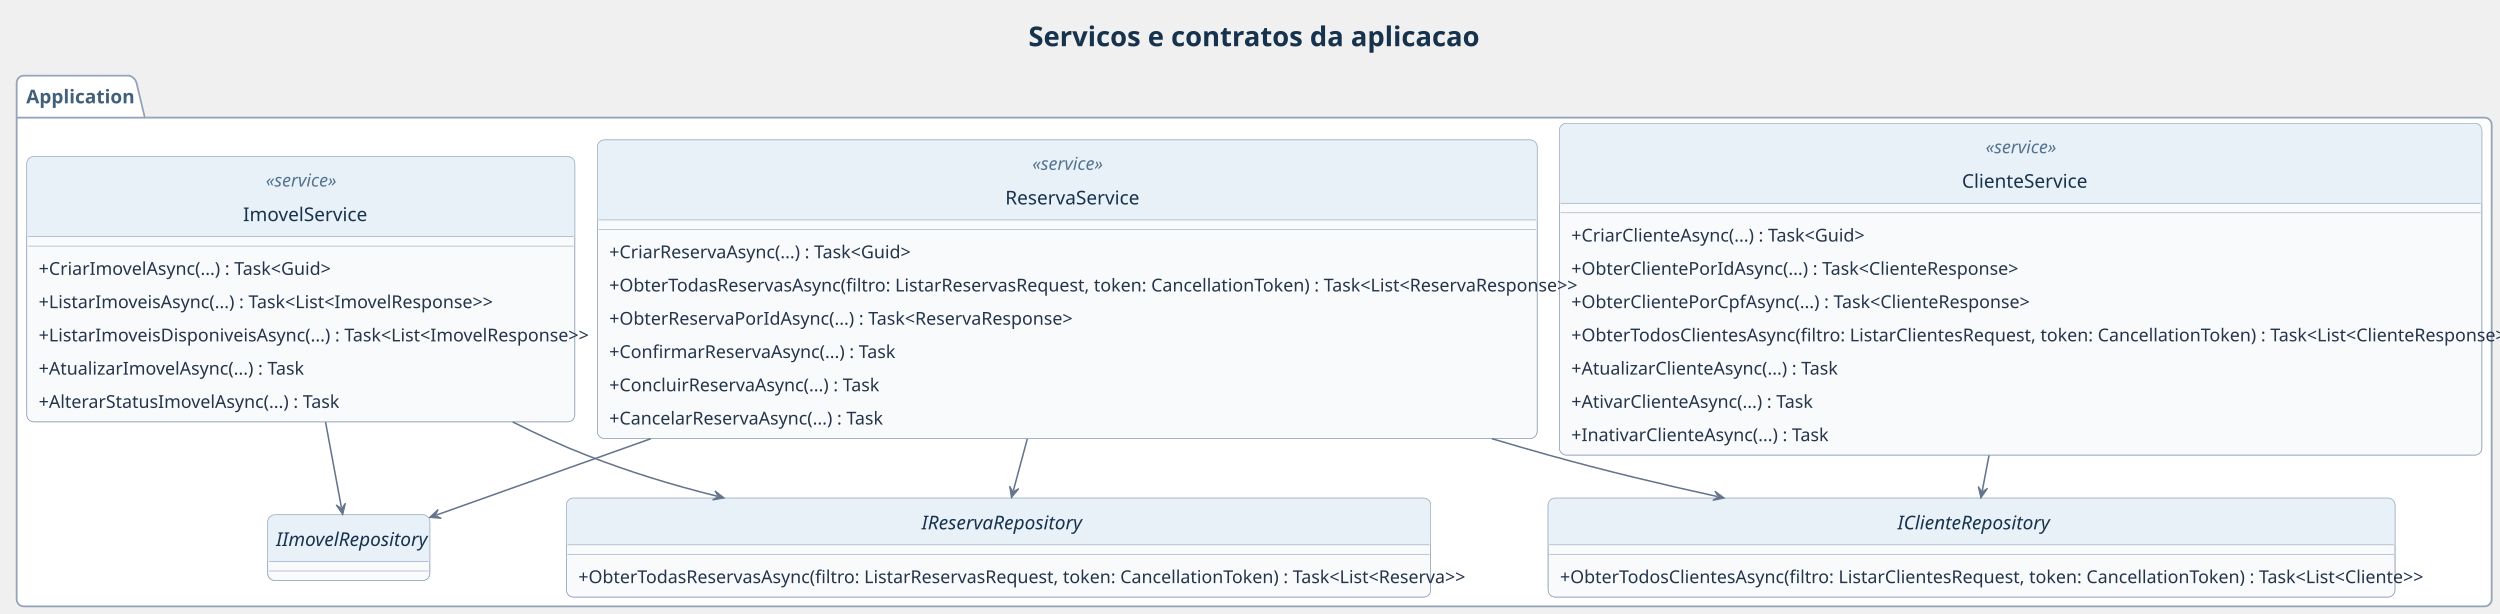
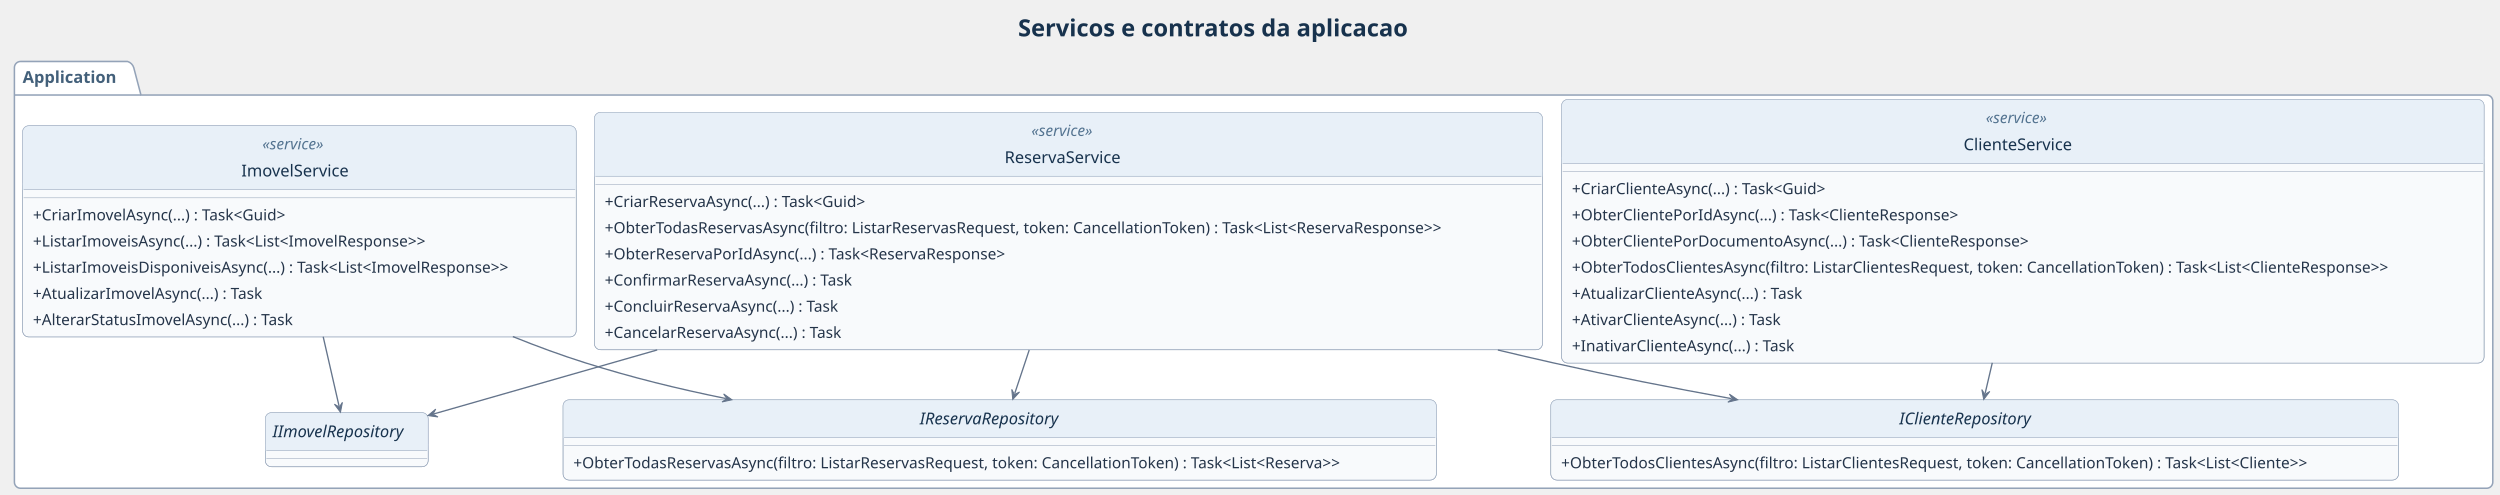
- <svg xmlns="http://www.w3.org/2000/svg" contentStyleType="text/css" data-diagram-type="CLASS" height="516px" preserveAspectRatio="none" style="width:2101px;height:516px;background:#FFFFFF;" version="1.1" viewBox="0 0 2101 516" width="2101px" zoomAndPan="magnify">
+ <svg xmlns="http://www.w3.org/2000/svg" contentStyleType="text/css" data-diagram-type="CLASS" height="481px" preserveAspectRatio="none" style="width:2431px;height:481px;background:#FFFFFF;" version="1.1" viewBox="0 0 2431 481" width="2431px" zoomAndPan="magnify">
  <defs />
  <g>
-     <text fill="#17324D" font-family="Segoe UI" font-size="23" font-weight="bold" lengthAdjust="spacing" textLength="356.377" x="864.312" y="38.819">Servicos e contratos da aplicacao</text>
-     <g class="cluster" data-entity="Application" data-source-line="4" data-uid="ent0002" id="cluster_Application">
-       <path d="M20,63.592 L108.711,63.592 A9,9 0 0 1 114.711,69.592 L121.711,98.873 L2088,98.873 A6,6 0 0 1 2094,104.873 L2094,503.592 A6,6 0 0 1 2088,509.592 L20,509.592 A6,6 0 0 1 14,503.592 L14,69.592 A6,6 0 0 1 20,63.592" fill="#FFFFFF" style="stroke:#94A3B8;stroke-width:1.5;" />
-       <line style="stroke:#94A3B8;stroke-width:1.5;" x1="14" x2="121.711" y1="98.873" y2="98.873" />
-       <text fill="#43607A" font-family="Segoe UI" font-size="16" font-weight="bold" lengthAdjust="spacing" textLength="86.711" x="22" y="86.857">Application</text>
+     <g class="title" data-source-line="3">
+       <text fill="#17324D" font-family="'Segoe UI'" font-size="23" font-weight="bold" lengthAdjust="spacing" textLength="435.136" x="989.932" y="35.349">Servicos e contratos da aplicacao</text>
    </g>
-     <g class="entity" data-entity="ClienteService" data-source-line="5" data-uid="ent0003" id="entity_ClienteService">
-       <rect fill="#F8FAFC" height="278.891" rx="6" ry="6" style="stroke:#94A3B8;stroke-width:0.5;" width="775.273" x="1310.5" y="103.592" />
-       <rect fill="#E8F0F8" height="67.232" rx="6" ry="6" style="stroke:#E8F0F8;stroke-width:0.5;" width="775.273" x="1310.5" y="103.592" />
-       <rect fill="#E8F0F8" height="6" style="stroke:#E8F0F8;stroke-width:0.5;" width="775.273" x="1310.5" y="164.824" />
-       <rect fill="none" height="278.891" rx="6" ry="6" style="stroke:#94A3B8;stroke-width:0.5;" width="775.273" x="1310.5" y="103.592" />
-       <text fill="#52728F" font-family="Segoe UI" font-size="15" font-style="italic" lengthAdjust="spacing" textLength="58.799" x="1668.737" y="128.778">«service»</text>
-       <text fill="#17324D" font-family="Segoe UI" font-size="16" lengthAdjust="spacing" textLength="98.594" x="1648.84" y="157.809">ClienteService</text>
-       <line style="stroke:#94A3B8;stroke-width:0.5;" x1="1311.5" x2="2084.773" y1="170.824" y2="170.824" />
-       <line style="stroke:#94A3B8;stroke-width:0.5;" x1="1311.5" x2="2084.773" y1="178.824" y2="178.824" />
-       <text fill="#243449" font-family="Segoe UI" font-size="15" lengthAdjust="spacing" textLength="237.129" x="1320.5" y="203.011">+CriarClienteAsync(...) : Task&lt;Guid&gt;</text>
-       <text fill="#243449" font-family="Segoe UI" font-size="15" lengthAdjust="spacing" textLength="357.7" x="1320.5" y="230.962">+ObterClientePorIdAsync(...) : Task&lt;ClienteResponse&gt;</text>
-       <text fill="#243449" font-family="Segoe UI" font-size="15" lengthAdjust="spacing" textLength="367.676" x="1320.5" y="258.913">+ObterClientePorCpfAsync(...) : Task&lt;ClienteResponse&gt;</text>
-       <text fill="#243449" font-family="Segoe UI" font-size="15" lengthAdjust="spacing" textLength="755.273" x="1320.5" y="286.864">+ObterTodosClientesAsync(filtro: ListarClientesRequest, token: CancellationToken) : Task&lt;List&lt;ClienteResponse&gt;&gt;</text>
-       <text fill="#243449" font-family="Segoe UI" font-size="15" lengthAdjust="spacing" textLength="212.153" x="1320.5" y="314.815">+AtualizarClienteAsync(...) : Task</text>
-       <text fill="#243449" font-family="Segoe UI" font-size="15" lengthAdjust="spacing" textLength="192.803" x="1320.5" y="342.767">+AtivarClienteAsync(...) : Task</text>
-       <text fill="#243449" font-family="Segoe UI" font-size="15" lengthAdjust="spacing" textLength="203.24" x="1320.5" y="370.718">+InativarClienteAsync(...) : Task</text>
+     <g class="cluster" data-qualified-name="Application" data-source-line="4" id="ent0002">
+       <path d="M20,59.773 L124.055,59.773 A9,9 0 0 1 130.055,65.773 L137.055,92.398 L2418,92.398 A6,6 0 0 1 2424,98.398 L2424,468.773 A6,6 0 0 1 2418,474.773 L20,474.773 A6,6 0 0 1 14,468.773 L14,65.773 A6,6 0 0 1 20,59.773" fill="#FFFFFF" style="stroke:#94A3B8;stroke-width:1.5;" />
+       <line style="stroke:#94A3B8;stroke-width:1.5;" x1="14" x2="137.055" y1="92.398" y2="92.398" />
+       <text fill="#43607A" font-family="'Segoe UI'" font-size="16" font-weight="bold" lengthAdjust="spacing" textLength="102.055" x="22" y="80.625">Application</text>
    </g>
-     <g class="entity" data-entity="ImovelService" data-source-line="14" data-uid="ent0004" id="entity_ImovelService">
-       <rect fill="#F8FAFC" height="222.988" rx="6" ry="6" style="stroke:#94A3B8;stroke-width:0.5;" width="460.588" x="22.5" y="131.592" />
-       <rect fill="#E8F0F8" height="67.232" rx="6" ry="6" style="stroke:#E8F0F8;stroke-width:0.5;" width="460.588" x="22.5" y="131.592" />
-       <rect fill="#E8F0F8" height="6" style="stroke:#E8F0F8;stroke-width:0.5;" width="460.588" x="22.5" y="192.824" />
-       <rect fill="none" height="222.988" rx="6" ry="6" style="stroke:#94A3B8;stroke-width:0.5;" width="460.588" x="22.5" y="131.592" />
-       <text fill="#52728F" font-family="Segoe UI" font-size="15" font-style="italic" lengthAdjust="spacing" textLength="58.799" x="223.395" y="156.778">«service»</text>
-       <text fill="#17324D" font-family="Segoe UI" font-size="16" lengthAdjust="spacing" textLength="97.047" x="204.271" y="185.809">ImovelService</text>
-       <line style="stroke:#94A3B8;stroke-width:0.5;" x1="23.5" x2="482.088" y1="198.824" y2="198.824" />
-       <line style="stroke:#94A3B8;stroke-width:0.5;" x1="23.5" x2="482.088" y1="206.824" y2="206.824" />
-       <text fill="#243449" font-family="Segoe UI" font-size="15" lengthAdjust="spacing" textLength="235.679" x="32.5" y="231.011">+CriarImovelAsync(...) : Task&lt;Guid&gt;</text>
-       <text fill="#243449" font-family="Segoe UI" font-size="15" lengthAdjust="spacing" textLength="365.317" x="32.5" y="258.962">+ListarImoveisAsync(...) : Task&lt;List&lt;ImovelResponse&gt;&gt;</text>
-       <text fill="#243449" font-family="Segoe UI" font-size="15" lengthAdjust="spacing" textLength="440.588" x="32.5" y="286.913">+ListarImoveisDisponiveisAsync(...) : Task&lt;List&lt;ImovelResponse&gt;&gt;</text>
-       <text fill="#243449" font-family="Segoe UI" font-size="15" lengthAdjust="spacing" textLength="210.703" x="32.5" y="314.864">+AtualizarImovelAsync(...) : Task</text>
-       <text fill="#243449" font-family="Segoe UI" font-size="15" lengthAdjust="spacing" textLength="237.847" x="32.5" y="342.815">+AlterarStatusImovelAsync(...) : Task</text>
+     <g class="entity" data-qualified-name="Application.ClienteService" data-source-line="5" id="ent0003">
+       <rect fill="#F8FAFC" height="256.312" rx="6" ry="6" style="stroke:#94A3B8;stroke-width:0.5;" width="897.039" x="1518.5" y="96.773" />
+       <rect fill="#E8F0F8" height="62.086" rx="6" ry="6" style="stroke:#E8F0F8;stroke-width:0.5;" width="897.039" x="1518.5" y="96.773" />
+       <rect fill="#E8F0F8" height="6" style="stroke:#E8F0F8;stroke-width:0.5;" width="897.039" x="1518.5" y="152.859" />
+       <rect fill="none" height="256.312" rx="6" ry="6" style="stroke:#94A3B8;stroke-width:0.5;" width="897.039" x="1518.5" y="96.773" />
+       <text fill="#52728F" font-family="Segoe UI" font-size="15" font-style="italic" lengthAdjust="spacing" textLength="72.085" x="1930.977" y="119.697">«service»</text>
+       <text fill="#17324D" font-family="'Segoe UI'" font-size="16" lengthAdjust="spacing" textLength="115.297" x="1909.371" y="146.086">ClienteService</text>
+       <line style="stroke:#94A3B8;stroke-width:0.5;" x1="1519.5" x2="2414.539" y1="158.859" y2="158.859" />
+       <line style="stroke:#94A3B8;stroke-width:0.5;" x1="1519.5" x2="2414.539" y1="166.859" y2="166.859" />
+       <text fill="#243449" font-family="'Segoe UI'" font-size="15" lengthAdjust="spacing" textLength="281.506" x="1528.5" y="188.783">+CriarClienteAsync(...) : Task&lt;Guid&gt;</text>
+       <text fill="#243449" font-family="'Segoe UI'" font-size="15" lengthAdjust="spacing" textLength="416.829" x="1528.5" y="214.244">+ObterClientePorIdAsync(...) : Task&lt;ClienteResponse&gt;</text>
+       <text fill="#243449" font-family="'Segoe UI'" font-size="15" lengthAdjust="spacing" textLength="489.771" x="1528.5" y="239.705">+ObterClientePorDocumentoAsync(...) : Task&lt;ClienteResponse&gt;</text>
+       <text fill="#243449" font-family="'Segoe UI'" font-size="15" lengthAdjust="spacing" textLength="877.039" x="1528.5" y="265.166">+ObterTodosClientesAsync(filtro: ListarClientesRequest, token: CancellationToken) : Task&lt;List&lt;ClienteResponse&gt;&gt;</text>
+       <text fill="#243449" font-family="'Segoe UI'" font-size="15" lengthAdjust="spacing" textLength="251.792" x="1528.5" y="290.627">+AtualizarClienteAsync(...) : Task</text>
+       <text fill="#243449" font-family="'Segoe UI'" font-size="15" lengthAdjust="spacing" textLength="229.929" x="1528.5" y="316.087">+AtivarClienteAsync(...) : Task</text>
+       <text fill="#243449" font-family="'Segoe UI'" font-size="15" lengthAdjust="spacing" textLength="242.791" x="1528.5" y="341.548">+InativarClienteAsync(...) : Task</text>
    </g>
-     <g class="entity" data-entity="ReservaService" data-source-line="21" data-uid="ent0005" id="entity_ReservaService">
-       <rect fill="#F8FAFC" height="250.94" rx="6" ry="6" style="stroke:#94A3B8;stroke-width:0.5;" width="789.849" x="502" y="117.592" />
-       <rect fill="#E8F0F8" height="67.232" rx="6" ry="6" style="stroke:#E8F0F8;stroke-width:0.5;" width="789.849" x="502" y="117.592" />
-       <rect fill="#E8F0F8" height="6" style="stroke:#E8F0F8;stroke-width:0.5;" width="789.849" x="502" y="178.824" />
-       <rect fill="none" height="250.94" rx="6" ry="6" style="stroke:#94A3B8;stroke-width:0.5;" width="789.849" x="502" y="117.592" />
-       <text fill="#52728F" font-family="Segoe UI" font-size="15" font-style="italic" lengthAdjust="spacing" textLength="58.799" x="867.525" y="142.778">«service»</text>
-       <text fill="#17324D" font-family="Segoe UI" font-size="16" lengthAdjust="spacing" textLength="104.188" x="844.831" y="171.809">ReservaService</text>
-       <line style="stroke:#94A3B8;stroke-width:0.5;" x1="503" x2="1290.849" y1="184.824" y2="184.824" />
-       <line style="stroke:#94A3B8;stroke-width:0.5;" x1="503" x2="1290.849" y1="192.824" y2="192.824" />
-       <text fill="#243449" font-family="Segoe UI" font-size="15" lengthAdjust="spacing" textLength="242.373" x="512" y="217.011">+CriarReservaAsync(...) : Task&lt;Guid&gt;</text>
-       <text fill="#243449" font-family="Segoe UI" font-size="15" lengthAdjust="spacing" textLength="769.849" x="512" y="244.962">+ObterTodasReservasAsync(filtro: ListarReservasRequest, token: CancellationToken) : Task&lt;List&lt;ReservaResponse&gt;&gt;</text>
-       <text fill="#243449" font-family="Segoe UI" font-size="15" lengthAdjust="spacing" textLength="368.188" x="512" y="272.913">+ObterReservaPorIdAsync(...) : Task&lt;ReservaResponse&gt;</text>
-       <text fill="#243449" font-family="Segoe UI" font-size="15" lengthAdjust="spacing" textLength="225.498" x="512" y="300.864">+ConfirmarReservaAsync(...) : Task</text>
-       <text fill="#243449" font-family="Segoe UI" font-size="15" lengthAdjust="spacing" textLength="214.087" x="512" y="328.815">+ConcluirReservaAsync(...) : Task</text>
-       <text fill="#243449" font-family="Segoe UI" font-size="15" lengthAdjust="spacing" textLength="216.284" x="512" y="356.767">+CancelarReservaAsync(...) : Task</text>
+     <g class="entity" data-qualified-name="Application.ImovelService" data-source-line="14" id="ent0004">
+       <rect fill="#F8FAFC" height="205.391" rx="6" ry="6" style="stroke:#94A3B8;stroke-width:0.5;" width="538.298" x="22" y="122.273" />
+       <rect fill="#E8F0F8" height="62.086" rx="6" ry="6" style="stroke:#E8F0F8;stroke-width:0.5;" width="538.298" x="22" y="122.273" />
+       <rect fill="#E8F0F8" height="6" style="stroke:#E8F0F8;stroke-width:0.5;" width="538.298" x="22" y="178.359" />
+       <rect fill="none" height="205.391" rx="6" ry="6" style="stroke:#94A3B8;stroke-width:0.5;" width="538.298" x="22" y="122.273" />
+       <text fill="#52728F" font-family="Segoe UI" font-size="15" font-style="italic" lengthAdjust="spacing" textLength="72.085" x="255.107" y="145.197">«service»</text>
+       <text fill="#17324D" font-family="'Segoe UI'" font-size="16" lengthAdjust="spacing" textLength="112.984" x="234.657" y="171.586">ImovelService</text>
+       <line style="stroke:#94A3B8;stroke-width:0.5;" x1="23" x2="559.298" y1="184.359" y2="184.359" />
+       <line style="stroke:#94A3B8;stroke-width:0.5;" x1="23" x2="559.298" y1="192.359" y2="192.359" />
+       <text fill="#243449" font-family="'Segoe UI'" font-size="15" lengthAdjust="spacing" textLength="279.338" x="32" y="214.283">+CriarImovelAsync(...) : Task&lt;Guid&gt;</text>
+       <text fill="#243449" font-family="'Segoe UI'" font-size="15" lengthAdjust="spacing" textLength="432.305" x="32" y="239.744">+ListarImoveisAsync(...) : Task&lt;List&lt;ImovelResponse&gt;&gt;</text>
+       <text fill="#243449" font-family="'Segoe UI'" font-size="15" lengthAdjust="spacing" textLength="518.298" x="32" y="265.205">+ListarImoveisDisponiveisAsync(...) : Task&lt;List&lt;ImovelResponse&gt;&gt;</text>
+       <text fill="#243449" font-family="'Segoe UI'" font-size="15" lengthAdjust="spacing" textLength="249.624" x="32" y="290.666">+AtualizarImovelAsync(...) : Task</text>
+       <text fill="#243449" font-family="'Segoe UI'" font-size="15" lengthAdjust="spacing" textLength="282.078" x="32" y="316.127">+AlterarStatusImovelAsync(...) : Task</text>
    </g>
-     <g class="entity" data-entity="IClienteRepository" data-source-line="29" data-uid="ent0006" id="entity_IClienteRepository">
-       <rect fill="#F8FAFC" height="83.232" rx="6" ry="6" style="stroke:#94A3B8;stroke-width:0.5;" width="711.787" x="1301" y="418.592" />
-       <rect fill="#E8F0F8" height="39.281" rx="6" ry="6" style="stroke:#E8F0F8;stroke-width:0.5;" width="711.787" x="1301" y="418.592" />
-       <rect fill="#E8F0F8" height="6" style="stroke:#E8F0F8;stroke-width:0.5;" width="711.787" x="1301" y="451.873" />
-       <rect fill="none" height="83.232" rx="6" ry="6" style="stroke:#94A3B8;stroke-width:0.5;" width="711.787" x="1301" y="418.592" />
-       <text fill="#17324D" font-family="Segoe UI" font-size="16" font-style="italic" lengthAdjust="spacing" textLength="124.461" x="1594.663" y="444.857">IClienteRepository</text>
-       <line style="stroke:#94A3B8;stroke-width:0.5;" x1="1302" x2="2011.787" y1="457.873" y2="457.873" />
-       <line style="stroke:#94A3B8;stroke-width:0.5;" x1="1302" x2="2011.787" y1="465.873" y2="465.873" />
-       <text fill="#243449" font-family="Segoe UI" font-size="15" lengthAdjust="spacing" textLength="691.787" x="1311" y="490.06">+ObterTodosClientesAsync(filtro: ListarClientesRequest, token: CancellationToken) : Task&lt;List&lt;Cliente&gt;&gt;</text>
+     <g class="entity" data-qualified-name="Application.ReservaService" data-source-line="21" id="ent0005">
+       <rect fill="#F8FAFC" height="230.852" rx="6" ry="6" style="stroke:#94A3B8;stroke-width:0.5;" width="921.882" x="578" y="109.273" />
+       <rect fill="#E8F0F8" height="62.086" rx="6" ry="6" style="stroke:#E8F0F8;stroke-width:0.5;" width="921.882" x="578" y="109.273" />
+       <rect fill="#E8F0F8" height="6" style="stroke:#E8F0F8;stroke-width:0.5;" width="921.882" x="578" y="165.359" />
+       <rect fill="none" height="230.852" rx="6" ry="6" style="stroke:#94A3B8;stroke-width:0.5;" width="921.882" x="578" y="109.273" />
+       <text fill="#52728F" font-family="Segoe UI" font-size="15" font-style="italic" lengthAdjust="spacing" textLength="72.085" x="1002.899" y="132.197">«service»</text>
+       <text fill="#17324D" font-family="'Segoe UI'" font-size="16" lengthAdjust="spacing" textLength="124.125" x="976.879" y="158.586">ReservaService</text>
+       <line style="stroke:#94A3B8;stroke-width:0.5;" x1="579" x2="1498.882" y1="171.359" y2="171.359" />
+       <line style="stroke:#94A3B8;stroke-width:0.5;" x1="579" x2="1498.882" y1="179.359" y2="179.359" />
+       <text fill="#243449" font-family="'Segoe UI'" font-size="15" lengthAdjust="spacing" textLength="289.783" x="588" y="201.283">+CriarReservaAsync(...) : Task&lt;Guid&gt;</text>
+       <text fill="#243449" font-family="'Segoe UI'" font-size="15" lengthAdjust="spacing" textLength="901.882" x="588" y="226.744">+ObterTodasReservasAsync(filtro: ListarReservasRequest, token: CancellationToken) : Task&lt;List&lt;ReservaResponse&gt;&gt;</text>
+       <text fill="#243449" font-family="'Segoe UI'" font-size="15" lengthAdjust="spacing" textLength="433.381" x="588" y="252.205">+ObterReservaPorIdAsync(...) : Task&lt;ReservaResponse&gt;</text>
+       <text fill="#243449" font-family="'Segoe UI'" font-size="15" lengthAdjust="spacing" textLength="268.403" x="588" y="277.666">+ConfirmarReservaAsync(...) : Task</text>
+       <text fill="#243449" font-family="'Segoe UI'" font-size="15" lengthAdjust="spacing" textLength="255.073" x="588" y="303.127">+ConcluirReservaAsync(...) : Task</text>
+       <text fill="#243449" font-family="'Segoe UI'" font-size="15" lengthAdjust="spacing" textLength="259.834" x="588" y="328.587">+CancelarReservaAsync(...) : Task</text>
    </g>
-     <g class="entity" data-entity="IImovelRepository" data-source-line="32" data-uid="ent0007" id="entity_IImovelRepository">
-       <rect fill="#F8FAFC" height="55.281" rx="6" ry="6" style="stroke:#94A3B8;stroke-width:0.5;" width="136.258" x="225" y="432.592" />
-       <rect fill="#E8F0F8" height="39.281" rx="6" ry="6" style="stroke:#E8F0F8;stroke-width:0.5;" width="136.258" x="225" y="432.592" />
-       <rect fill="#E8F0F8" height="6" style="stroke:#E8F0F8;stroke-width:0.5;" width="136.258" x="225" y="465.873" />
-       <rect fill="none" height="55.281" rx="6" ry="6" style="stroke:#94A3B8;stroke-width:0.5;" width="136.258" x="225" y="432.592" />
-       <text fill="#17324D" font-family="Segoe UI" font-size="16" font-style="italic" lengthAdjust="spacing" textLength="122.258" x="232" y="458.857">IImovelRepository</text>
-       <line style="stroke:#94A3B8;stroke-width:0.5;" x1="226" x2="360.258" y1="471.873" y2="471.873" />
-       <line style="stroke:#94A3B8;stroke-width:0.5;" x1="226" x2="360.258" y1="479.873" y2="479.873" />
+     <g class="entity" data-qualified-name="Application.IClienteRepository" data-source-line="29" id="ent0006">
+       <rect fill="#F8FAFC" height="78.086" rx="6" ry="6" style="stroke:#94A3B8;stroke-width:0.5;" width="824.324" x="1508" y="388.773" />
+       <rect fill="#E8F0F8" height="36.625" rx="6" ry="6" style="stroke:#E8F0F8;stroke-width:0.5;" width="824.324" x="1508" y="388.773" />
+       <rect fill="#E8F0F8" height="6" style="stroke:#E8F0F8;stroke-width:0.5;" width="824.324" x="1508" y="419.398" />
+       <rect fill="none" height="78.086" rx="6" ry="6" style="stroke:#94A3B8;stroke-width:0.5;" width="824.324" x="1508" y="388.773" />
+       <text fill="#17324D" font-family="'Segoe UI'" font-size="16" font-style="italic" lengthAdjust="spacing" textLength="146.68" x="1846.822" y="412.625">IClienteRepository</text>
+       <line style="stroke:#94A3B8;stroke-width:0.5;" x1="1509" x2="2331.324" y1="425.398" y2="425.398" />
+       <line style="stroke:#94A3B8;stroke-width:0.5;" x1="1509" x2="2331.324" y1="433.398" y2="433.398" />
+       <text fill="#243449" font-family="'Segoe UI'" font-size="15" lengthAdjust="spacing" textLength="804.324" x="1518" y="455.322">+ObterTodosClientesAsync(filtro: ListarClientesRequest, token: CancellationToken) : Task&lt;List&lt;Cliente&gt;&gt;</text>
    </g>
-     <g class="entity" data-entity="IReservaRepository" data-source-line="33" data-uid="ent0008" id="entity_IReservaRepository">
-       <rect fill="#F8FAFC" height="83.232" rx="6" ry="6" style="stroke:#94A3B8;stroke-width:0.5;" width="726.362" x="476" y="418.592" />
-       <rect fill="#E8F0F8" height="39.281" rx="6" ry="6" style="stroke:#E8F0F8;stroke-width:0.5;" width="726.362" x="476" y="418.592" />
-       <rect fill="#E8F0F8" height="6" style="stroke:#E8F0F8;stroke-width:0.5;" width="726.362" x="476" y="451.873" />
-       <rect fill="none" height="83.232" rx="6" ry="6" style="stroke:#94A3B8;stroke-width:0.5;" width="726.362" x="476" y="418.592" />
-       <text fill="#17324D" font-family="Segoe UI" font-size="16" font-style="italic" lengthAdjust="spacing" textLength="129.344" x="774.509" y="444.857">IReservaRepository</text>
-       <line style="stroke:#94A3B8;stroke-width:0.5;" x1="477" x2="1201.362" y1="457.873" y2="457.873" />
-       <line style="stroke:#94A3B8;stroke-width:0.5;" x1="477" x2="1201.362" y1="465.873" y2="465.873" />
-       <text fill="#243449" font-family="Segoe UI" font-size="15" lengthAdjust="spacing" textLength="706.362" x="486" y="490.06">+ObterTodasReservasAsync(filtro: ListarReservasRequest, token: CancellationToken) : Task&lt;List&lt;Reserva&gt;&gt;</text>
+     <g class="entity" data-qualified-name="Application.IImovelRepository" data-source-line="32" id="ent0007">
+       <rect fill="#F8FAFC" height="52.625" rx="6" ry="6" style="stroke:#94A3B8;stroke-width:0.5;" width="158.367" x="258" y="401.273" />
+       <rect fill="#E8F0F8" height="36.625" rx="6" ry="6" style="stroke:#E8F0F8;stroke-width:0.5;" width="158.367" x="258" y="401.273" />
+       <rect fill="#E8F0F8" height="6" style="stroke:#E8F0F8;stroke-width:0.5;" width="158.367" x="258" y="431.898" />
+       <rect fill="none" height="52.625" rx="6" ry="6" style="stroke:#94A3B8;stroke-width:0.5;" width="158.367" x="258" y="401.273" />
+       <text fill="#17324D" font-family="'Segoe UI'" font-size="16" font-style="italic" lengthAdjust="spacing" textLength="144.367" x="265" y="425.125">IImovelRepository</text>
+       <line style="stroke:#94A3B8;stroke-width:0.5;" x1="259" x2="415.367" y1="437.898" y2="437.898" />
+       <line style="stroke:#94A3B8;stroke-width:0.5;" x1="259" x2="415.367" y1="445.898" y2="445.898" />
    </g>
-     <g class="link" data-entity-1="ClienteService" data-entity-2="IClienteRepository" data-uid="lnk9" id="link_ClienteService_IClienteRepository">
-       <polygon fill="#64748B" points="1664.753,418.435,1670.368,410.343,1665.69,413.523,1662.51,408.845,1664.753,418.435" style="stroke:#64748B;stroke-width:1;" />
-       <path d="M1671.571,382.685 C1669.122,395.524 1667.921,401.821 1665.877,412.541" fill="none" style="stroke:#64748B;stroke-width:1.3;" />
+     <g class="entity" data-qualified-name="Application.IReservaRepository" data-source-line="33" id="ent0008">
+       <rect fill="#F8FAFC" height="78.086" rx="6" ry="6" style="stroke:#94A3B8;stroke-width:0.5;" width="849.168" x="547.5" y="388.773" />
+       <rect fill="#E8F0F8" height="36.625" rx="6" ry="6" style="stroke:#E8F0F8;stroke-width:0.5;" width="849.168" x="547.5" y="388.773" />
+       <rect fill="#E8F0F8" height="6" style="stroke:#E8F0F8;stroke-width:0.5;" width="849.168" x="547.5" y="419.398" />
+       <rect fill="none" height="78.086" rx="6" ry="6" style="stroke:#94A3B8;stroke-width:0.5;" width="849.168" x="547.5" y="388.773" />
+       <text fill="#17324D" font-family="'Segoe UI'" font-size="16" font-style="italic" lengthAdjust="spacing" textLength="155.508" x="894.33" y="412.625">IReservaRepository</text>
+       <line style="stroke:#94A3B8;stroke-width:0.5;" x1="548.5" x2="1395.668" y1="425.398" y2="425.398" />
+       <line style="stroke:#94A3B8;stroke-width:0.5;" x1="548.5" x2="1395.668" y1="433.398" y2="433.398" />
+       <text fill="#243449" font-family="'Segoe UI'" font-size="15" lengthAdjust="spacing" textLength="829.168" x="557.5" y="455.322">+ObterTodasReservasAsync(filtro: ListarReservasRequest, token: CancellationToken) : Task&lt;List&lt;Reserva&gt;&gt;</text>
    </g>
-     <g class="link" data-entity-1="ImovelService" data-entity-2="IImovelRepository" data-uid="lnk10" id="link_ImovelService_IImovelRepository">
-       <polygon fill="#64748B" points="288.035,432.403,290.321,422.823,287.12,427.488,282.456,424.287,288.035,432.403" style="stroke:#64748B;stroke-width:1;" />
-       <path d="M273.586,354.741 C278.984,383.756 283.228,406.566 286.937,426.504" fill="none" style="stroke:#64748B;stroke-width:1.3;" />
+     <g class="link" data-entity-1="ent0003" data-entity-2="ent0006" data-link-type="dependency" id="lnk9">
+       <polygon fill="#64748B" points="1928.959,388.459,1934.903,380.606,1930.098,383.59,1927.113,378.784,1928.959,388.459" style="stroke:#64748B;stroke-width:1;" />
+       <path d="M1937.301,352.785 C1934.304,365.602 1932.818,371.957 1930.325,382.616" fill="none" style="stroke:#64748B;stroke-width:1.3;" />
    </g>
-     <g class="link" data-entity-1="ImovelService" data-entity-2="IReservaRepository" data-uid="lnk11" id="link_ImovelService_IReservaRepository">
-       <polygon fill="#64748B" points="608.535,418.487,600.778,412.418,603.685,417.271,598.833,420.178,608.535,418.487" style="stroke:#64748B;stroke-width:1;" />
-       <path d="M430.896,354.608 C451.409,364.974 472.372,374.579 493,382.592 C529.558,396.792 563.545,407.205 602.715,417.027" fill="none" style="stroke:#64748B;stroke-width:1.3;" />
+     <g class="link" data-entity-1="ent0004" data-entity-2="ent0007" data-link-type="dependency" id="lnk10">
+       <polygon fill="#64748B" points="331.072,400.869,332.963,391.204,329.956,395.995,325.165,392.988,331.072,400.869" style="stroke:#64748B;stroke-width:1;" />
+       <path d="M314.269,327.451 C320.509,354.715 325.384,376.015 329.733,395.02" fill="none" style="stroke:#64748B;stroke-width:1.3;" />
    </g>
-     <g class="link" data-entity-1="ReservaService" data-entity-2="IClienteRepository" data-uid="lnk12" id="link_ReservaService_IClienteRepository">
-       <polygon fill="#64748B" points="1449.042,418.552,1441.107,412.717,1444.158,417.481,1439.394,420.532,1449.042,418.552" style="stroke:#64748B;stroke-width:1;" />
-       <path d="M1253.782,368.652 C1270.03,373.519 1286.158,378.192 1302,382.592 C1349.231,395.708 1394.658,406.629 1443.181,417.267" fill="none" style="stroke:#64748B;stroke-width:1.3;" />
+     <g class="link" data-entity-1="ent0004" data-entity-2="ent0008" data-link-type="dependency" id="lnk11">
+       <polygon fill="#64748B" points="711.698,388.734,703.676,383.021,706.799,387.738,702.082,390.86,711.698,388.734" style="stroke:#64748B;stroke-width:1;" />
+       <path d="M498.683,327.301 C522.088,336.741 545.845,345.482 569,352.773 C614.46,367.088 657.849,377.783 705.819,387.538" fill="none" style="stroke:#64748B;stroke-width:1.3;" />
    </g>
-     <g class="link" data-entity-1="ReservaService" data-entity-2="IImovelRepository" data-uid="lnk13" id="link_ReservaService_IImovelRepository">
-       <polygon fill="#64748B" points="361.116,434.845,370.936,435.595,365.827,433.168,368.254,428.059,361.116,434.845" style="stroke:#64748B;stroke-width:1;" />
-       <path d="M546.962,368.691 C475.964,393.964 414.254,415.93 366.769,432.833" fill="none" style="stroke:#64748B;stroke-width:1.3;" />
+     <g class="link" data-entity-1="ent0005" data-entity-2="ent0006" data-link-type="dependency" id="lnk12">
+       <polygon fill="#64748B" points="1689.72,388.752,1681.58,383.208,1684.801,387.859,1680.15,391.08,1689.72,388.752" style="stroke:#64748B;stroke-width:1;" />
+       <path d="M1456.507,340.343 C1474.551,344.664 1492.441,348.829 1510,352.773 C1567.957,365.793 1625.02,377.002 1683.817,387.68" fill="none" style="stroke:#64748B;stroke-width:1.3;" />
    </g>
-     <g class="link" data-entity-1="ReservaService" data-entity-2="IReservaRepository" data-uid="lnk14" id="link_ReservaService_IReservaRepository">
-       <polygon fill="#64748B" points="850.02,418.241,856.226,410.593,851.322,413.413,848.502,408.51,850.02,418.241" style="stroke:#64748B;stroke-width:1;" />
-       <path d="M863.345,368.847 C858.548,386.63 855.488,397.974 851.583,412.448" fill="none" style="stroke:#64748B;stroke-width:1.3;" />
+     <g class="link" data-entity-1="ent0005" data-entity-2="ent0007" data-link-type="dependency" id="lnk13">
+       <polygon fill="#64748B" points="416.157,404.109,425.911,405.477,420.964,402.733,423.708,397.786,416.157,404.109" style="stroke:#64748B;stroke-width:1;" />
+       <path d="M639.04,340.292 C554.004,364.64 478.646,386.217 421.925,402.457" fill="none" style="stroke:#64748B;stroke-width:1.3;" />
+     </g>
+     <g class="link" data-entity-1="ent0005" data-entity-2="ent0008" data-link-type="dependency" id="lnk14">
+       <polygon fill="#64748B" points="984.789,388.405,991.43,381.132,986.371,383.661,983.841,378.602,984.789,388.405" style="stroke:#64748B;stroke-width:1;" />
+       <path d="M1000.803,340.365 C995.043,357.644 991.369,368.665 986.687,382.713" fill="none" style="stroke:#64748B;stroke-width:1.3;" />
    </g>
  </g>
</svg>
